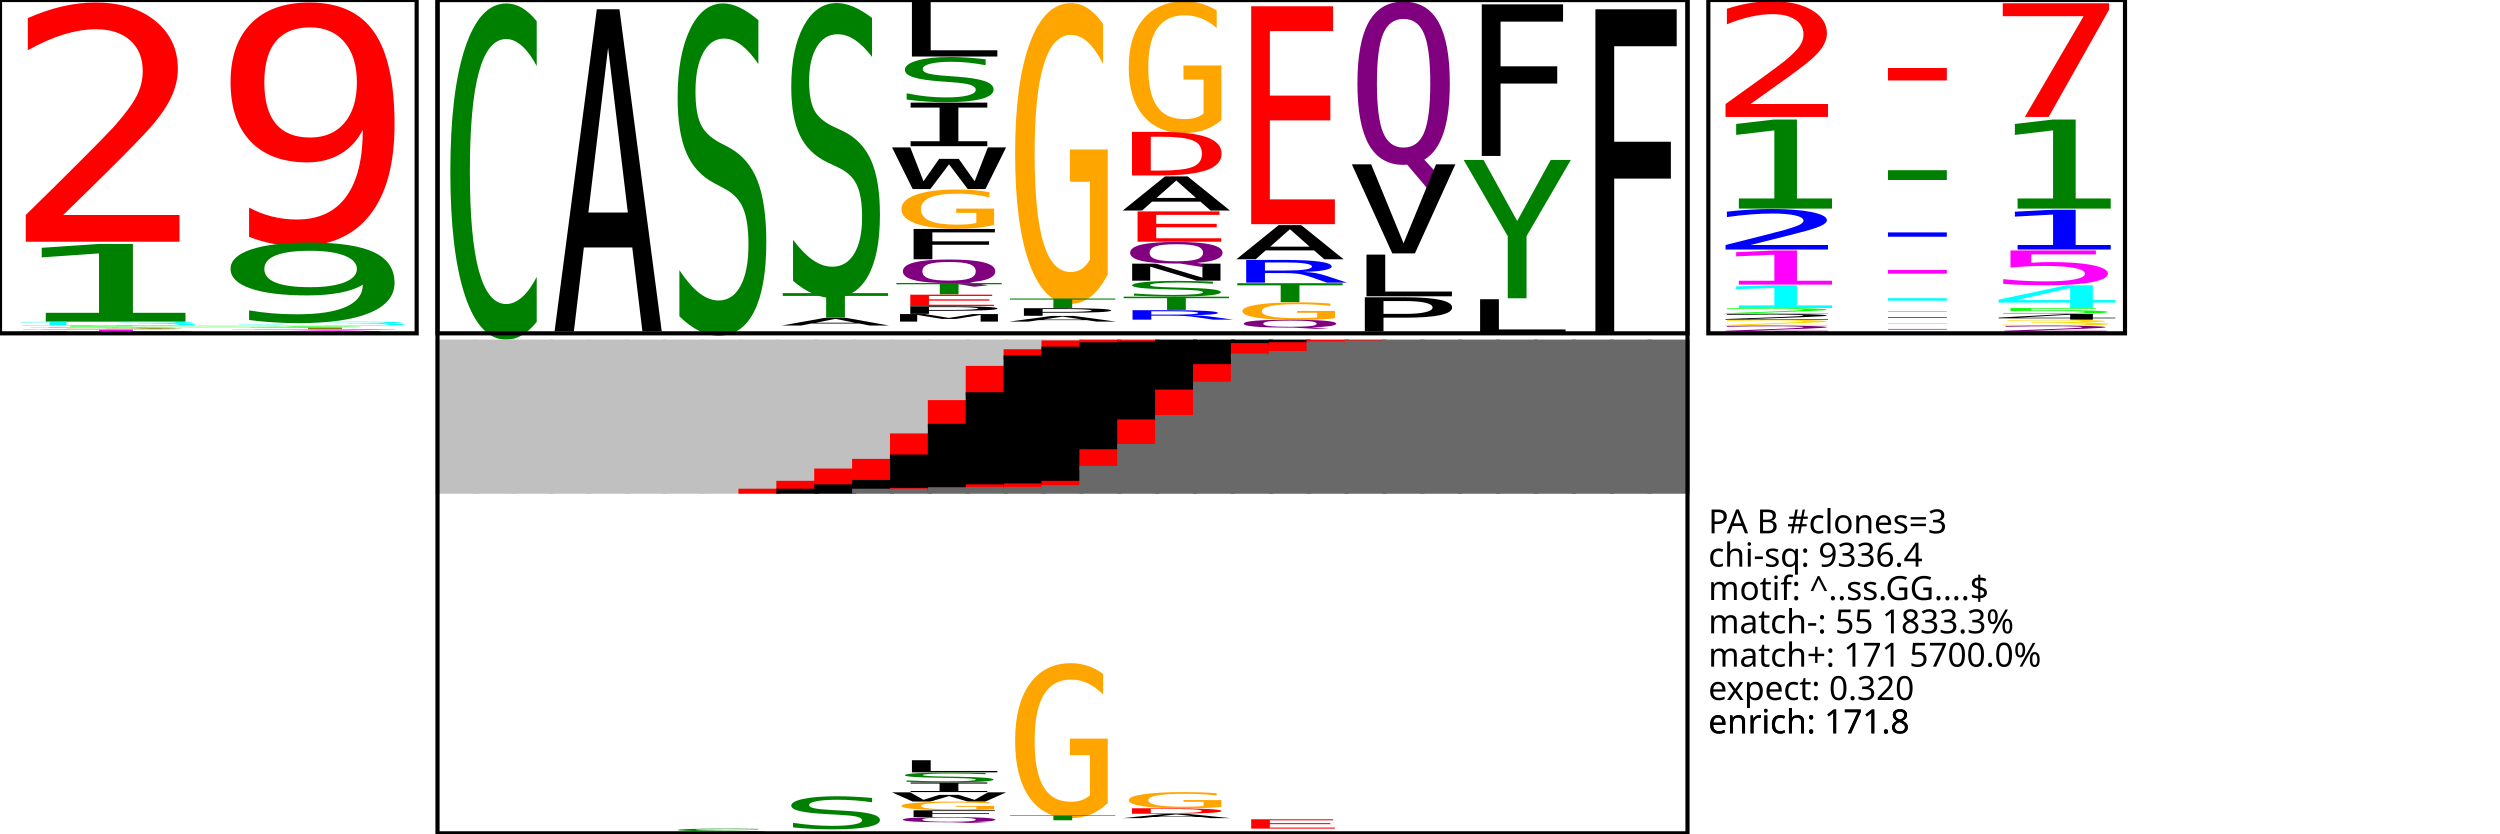
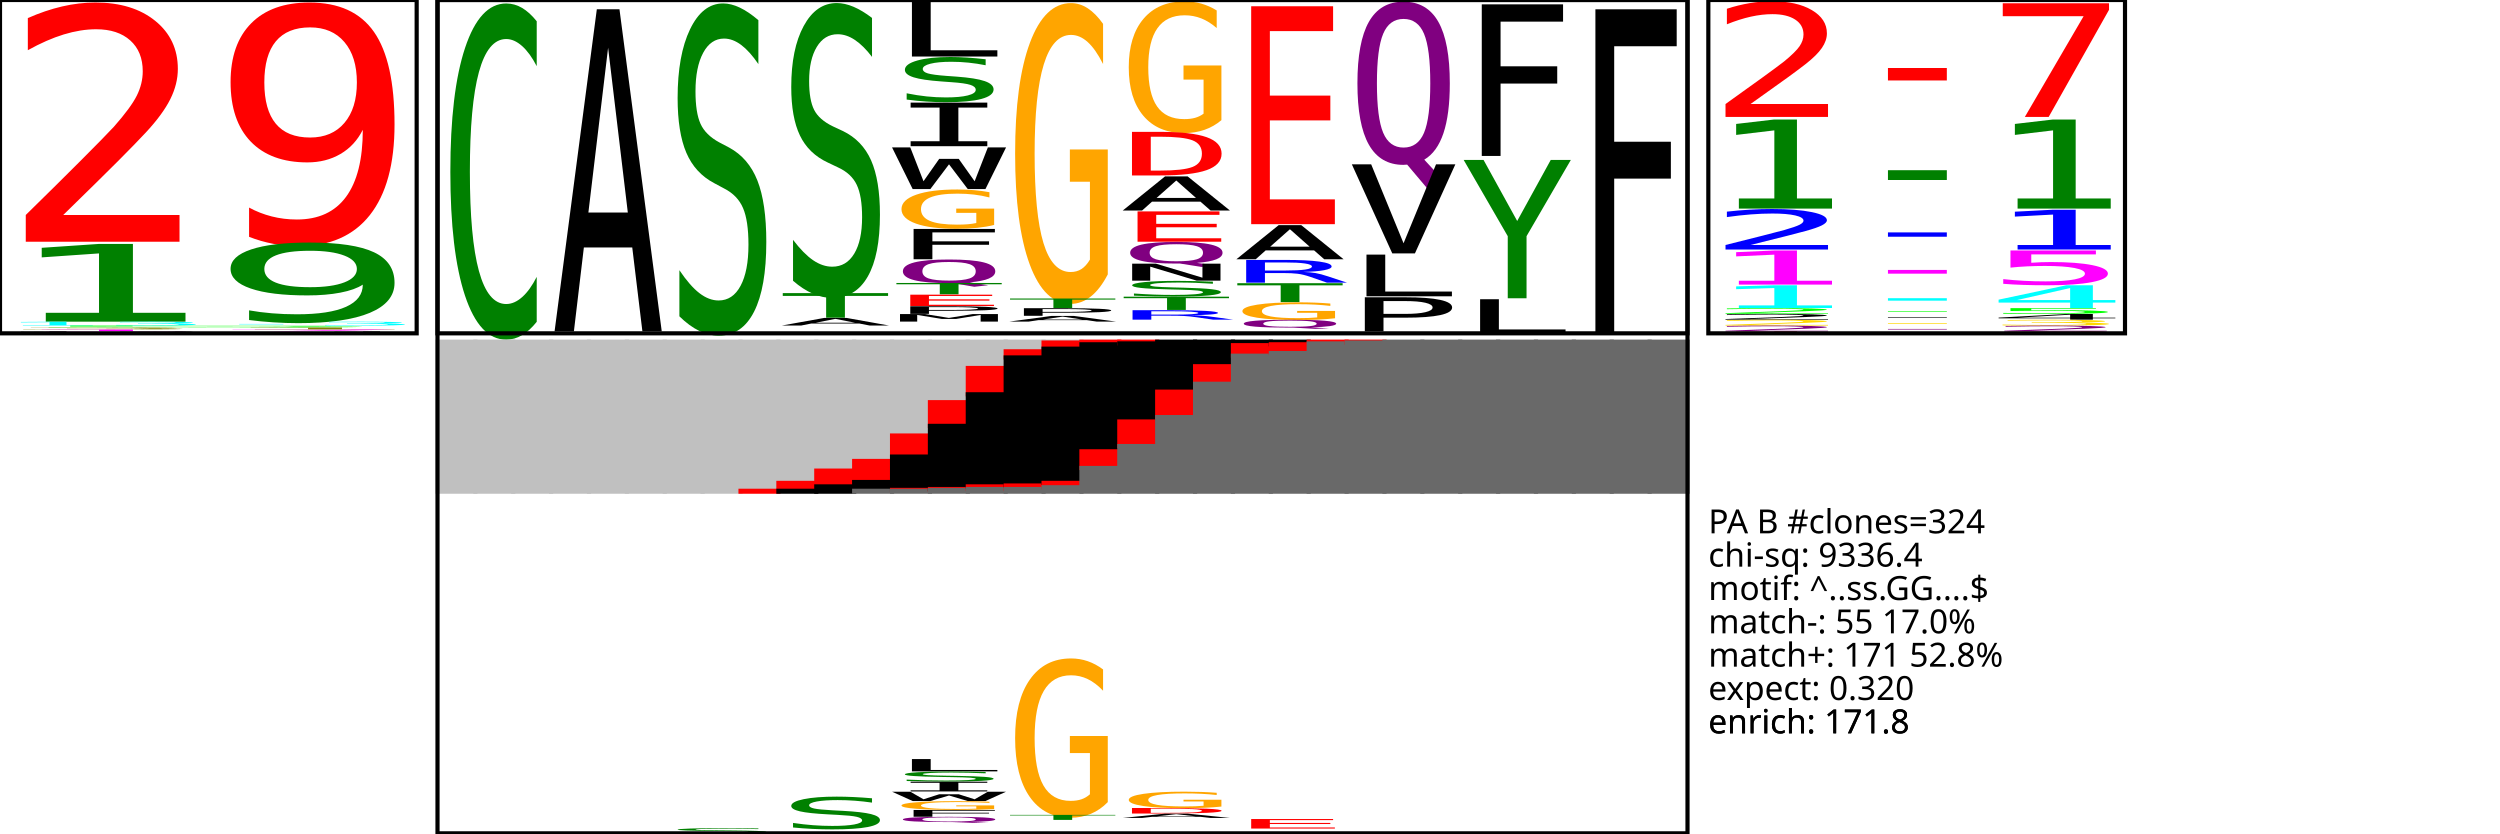
<svg xmlns="http://www.w3.org/2000/svg" width="600" height="200" version="1.1">
  <text x="0" y="75" font-size="100" font-family="monospace" fill="red" transform="scale(0.833333,0.773489)">29</text>
  <text x="0" y="301.829" font-size="100" font-family="monospace" fill="green" transform="scale(0.833333,0.25575)">19</text>
  <text x="0" y="6262.5" font-size="100" font-family="monospace" fill="cyan" transform="scale(0.416667,0.012476)">13-3</text>
  <text x="0" y="12600" font-size="100" font-family="monospace" fill="lime" transform="scale(1.666667,0.006238)">5</text>
  <text x="0" y="12675" font-size="100" font-family="monospace" fill="olive" transform="scale(0.833333,0.006238)">31</text>
  <text x="0" y="12750" font-size="100" font-family="monospace" fill="magenta" transform="scale(0.833333,0.006238)">17</text>
  <text x="0" y="12825" font-size="100" font-family="monospace" fill="black" transform="scale(0.416667,0.006238)">13-1</text>
  <rect x="0" y="0" height="80" width="100" style="fill:none;stroke:black;stroke-width:1" />
  <text x="231" y="75" font-size="100" font-family="monospace" fill="green" transform="scale(0.454545,1.066667)">C</text>
  <text x="291" y="75" font-size="100" font-family="monospace" fill="black" transform="scale(0.454545,1.060429)">A</text>
  <text x="351" y="75" font-size="100" font-family="monospace" fill="green" transform="scale(0.454545,1.054191)">S</text>
  <text x="411" y="75" font-size="100" font-family="monospace" fill="green" transform="scale(0.454545,0.935673)">S</text>
  <text x="411" y="940.385" font-size="100" font-family="monospace" fill="green" transform="scale(0.454545,0.081092)">T</text>
  <text x="411" y="3131.25" font-size="100" font-family="monospace" fill="black" transform="scale(0.454545,0.024951)">A</text>
  <text x="471" y="75" font-size="100" font-family="monospace" fill="black" transform="scale(0.454545,0.180897)">L</text>
  <text x="471" y="169.565" font-size="100" font-family="monospace" fill="green" transform="scale(0.454545,0.14347)">S</text>
  <text x="471" y="244.565" font-size="100" font-family="monospace" fill="black" transform="scale(0.454545,0.14347)">I</text>
  <text x="471" y="330.682" font-size="100" font-family="monospace" fill="black" transform="scale(0.454545,0.137232)">W</text>
  <text x="471" y="438.75" font-size="100" font-family="monospace" fill="orange" transform="scale(0.454545,0.124756)">G</text>
  <text x="471" y="623.438" font-size="100" font-family="monospace" fill="black" transform="scale(0.454545,0.099805)">F</text>
  <text x="471" y="906.25" font-size="100" font-family="monospace" fill="purple" transform="scale(0.454545,0.074854)">Q</text>
  <text x="471" y="1887.5" font-size="100" font-family="monospace" fill="green" transform="scale(0.454545,0.037427)">T</text>
  <text x="471" y="1962.5" font-size="100" font-family="monospace" fill="red" transform="scale(0.454545,0.037427)">E</text>
  <text x="471" y="3018.75" font-size="100" font-family="monospace" fill="black" transform="scale(0.454545,0.024951)">P</text>
  <text x="471" y="3093.75" font-size="100" font-family="monospace" fill="black" transform="scale(0.454545,0.024951)">M</text>
  <text x="531" y="75" font-size="100" font-family="monospace" fill="orange" transform="scale(0.454545,0.954386)">G</text>
  <text x="531" y="2370" font-size="100" font-family="monospace" fill="green" transform="scale(0.454545,0.031189)">T</text>
  <text x="531" y="3037.5" font-size="100" font-family="monospace" fill="black" transform="scale(0.454545,0.024951)">P</text>
  <text x="531" y="4125" font-size="100" font-family="monospace" fill="black" transform="scale(0.454545,0.018713)">A</text>
  <text x="591" y="75" font-size="100" font-family="monospace" fill="orange" transform="scale(0.454545,0.417934)">G</text>
  <text x="591" y="293.478" font-size="100" font-family="monospace" fill="red" transform="scale(0.454545,0.14347)">D</text>
  <text x="591" y="450" font-size="100" font-family="monospace" fill="black" transform="scale(0.454545,0.112281)">A</text>
  <text x="591" y="581.25" font-size="100" font-family="monospace" fill="red" transform="scale(0.454545,0.099805)">E</text>
  <text x="591" y="920.455" font-size="100" font-family="monospace" fill="purple" transform="scale(0.454545,0.068616)">Q</text>
  <text x="591" y="1200" font-size="100" font-family="monospace" fill="black" transform="scale(0.454545,0.05614)">N</text>
  <text x="591" y="1425" font-size="100" font-family="monospace" fill="green" transform="scale(0.454545,0.049903)">S</text>
  <text x="591" y="1703.571" font-size="100" font-family="monospace" fill="green" transform="scale(0.454545,0.043665)">T</text>
  <text x="591" y="2460" font-size="100" font-family="monospace" fill="blue" transform="scale(0.454545,0.031189)">R</text>
  <text x="651" y="75" font-size="100" font-family="monospace" fill="red" transform="scale(0.454545,0.717349)">E</text>
  <text x="651" y="554.167" font-size="100" font-family="monospace" fill="black" transform="scale(0.454545,0.112281)">A</text>
  <text x="651" y="906.25" font-size="100" font-family="monospace" fill="blue" transform="scale(0.454545,0.074854)">R</text>
  <text x="651" y="1162.5" font-size="100" font-family="monospace" fill="green" transform="scale(0.454545,0.062378)">T</text>
  <text x="651" y="1366.667" font-size="100" font-family="monospace" fill="orange" transform="scale(0.454545,0.05614)">G</text>
  <text x="651" y="3150" font-size="100" font-family="monospace" fill="purple" transform="scale(0.454545,0.024951)">Q</text>
  <text x="711" y="75" font-size="100" font-family="monospace" fill="purple" transform="scale(0.454545,0.517739)">Q</text>
  <text x="711" y="207.447" font-size="100" font-family="monospace" fill="black" transform="scale(0.454545,0.293177)">V</text>
  <text x="711" y="518.182" font-size="100" font-family="monospace" fill="black" transform="scale(0.454545,0.137232)">L</text>
  <text x="711" y="708.333" font-size="100" font-family="monospace" fill="black" transform="scale(0.454545,0.112281)">P</text>
  <text x="771" y="75" font-size="100" font-family="monospace" fill="black" transform="scale(0.454545,0.499025)">F</text>
  <text x="771" y="157.192" font-size="100" font-family="monospace" fill="green" transform="scale(0.454545,0.455361)">Y</text>
  <text x="771" y="712.5" font-size="100" font-family="monospace" fill="black" transform="scale(0.454545,0.112281)">L</text>
  <text x="831" y="75" font-size="100" font-family="monospace" fill="black" transform="scale(0.454545,1.066667)">F</text>
  <rect x="105" y="0" height="80" width="300" style="fill:none;stroke:black;stroke-width:1" />
  <rect x="105.0" y="82" height="36.0" width="9.091" style="fill:silver;stroke:silver;stroke-width:1" />
  <rect x="105.0" y="118.0" height="0.0" width="9.091" style="fill:red;stroke:red;stroke-width:1" />
  <rect x="105.0" y="118.0" height="0.0" width="9.091" style="fill:black;stroke:black;stroke-width:1" />
  <rect x="105.0" y="118.0" height="0.0" width="9.091" style="fill:red;stroke:red;stroke-width:1" />
  <rect x="105.0" y="118.0" height="0.0" width="9.091" style="fill:dimgray;stroke:dimgray;stroke-width:1" />
  <rect x="114.091" y="82" height="36.0" width="9.091" style="fill:silver;stroke:silver;stroke-width:1" />
  <rect x="114.091" y="118.0" height="0.0" width="9.091" style="fill:red;stroke:red;stroke-width:1" />
  <rect x="114.091" y="118.0" height="0.0" width="9.091" style="fill:black;stroke:black;stroke-width:1" />
  <rect x="114.091" y="118.0" height="0.0" width="9.091" style="fill:red;stroke:red;stroke-width:1" />
  <rect x="114.091" y="118.0" height="0.0" width="9.091" style="fill:dimgray;stroke:dimgray;stroke-width:1" />
  <rect x="123.182" y="82" height="36.0" width="9.091" style="fill:silver;stroke:silver;stroke-width:1" />
  <rect x="123.182" y="118.0" height="0.0" width="9.091" style="fill:red;stroke:red;stroke-width:1" />
  <rect x="123.182" y="118.0" height="0.0" width="9.091" style="fill:black;stroke:black;stroke-width:1" />
  <rect x="123.182" y="118.0" height="0.0" width="9.091" style="fill:red;stroke:red;stroke-width:1" />
  <rect x="123.182" y="118.0" height="0.0" width="9.091" style="fill:dimgray;stroke:dimgray;stroke-width:1" />
  <rect x="132.273" y="82" height="36.0" width="9.091" style="fill:silver;stroke:silver;stroke-width:1" />
  <rect x="132.273" y="118.0" height="0.0" width="9.091" style="fill:red;stroke:red;stroke-width:1" />
  <rect x="132.273" y="118.0" height="0.0" width="9.091" style="fill:black;stroke:black;stroke-width:1" />
  <rect x="132.273" y="118.0" height="0.0" width="9.091" style="fill:red;stroke:red;stroke-width:1" />
  <rect x="132.273" y="118.0" height="0.0" width="9.091" style="fill:dimgray;stroke:dimgray;stroke-width:1" />
  <rect x="141.364" y="82" height="36.0" width="9.091" style="fill:silver;stroke:silver;stroke-width:1" />
  <rect x="141.364" y="118.0" height="0.0" width="9.091" style="fill:red;stroke:red;stroke-width:1" />
  <rect x="141.364" y="118.0" height="0.0" width="9.091" style="fill:black;stroke:black;stroke-width:1" />
  <rect x="141.364" y="118.0" height="0.0" width="9.091" style="fill:red;stroke:red;stroke-width:1" />
  <rect x="141.364" y="118.0" height="0.0" width="9.091" style="fill:dimgray;stroke:dimgray;stroke-width:1" />
  <rect x="150.455" y="82" height="36.0" width="9.091" style="fill:silver;stroke:silver;stroke-width:1" />
  <rect x="150.455" y="118.0" height="0.0" width="9.091" style="fill:red;stroke:red;stroke-width:1" />
  <rect x="150.455" y="118.0" height="0.0" width="9.091" style="fill:black;stroke:black;stroke-width:1" />
  <rect x="150.455" y="118.0" height="0.0" width="9.091" style="fill:red;stroke:red;stroke-width:1" />
  <rect x="150.455" y="118.0" height="0.0" width="9.091" style="fill:dimgray;stroke:dimgray;stroke-width:1" />
  <rect x="159.545" y="82" height="36.0" width="9.091" style="fill:silver;stroke:silver;stroke-width:1" />
  <rect x="159.545" y="118.0" height="0.0" width="9.091" style="fill:red;stroke:red;stroke-width:1" />
  <rect x="159.545" y="118.0" height="0.0" width="9.091" style="fill:black;stroke:black;stroke-width:1" />
  <rect x="159.545" y="118.0" height="0.0" width="9.091" style="fill:red;stroke:red;stroke-width:1" />
  <rect x="159.545" y="118.0" height="0.0" width="9.091" style="fill:dimgray;stroke:dimgray;stroke-width:1" />
  <rect x="168.636" y="82" height="36.0" width="9.091" style="fill:silver;stroke:silver;stroke-width:1" />
  <rect x="168.636" y="118.0" height="0.0" width="9.091" style="fill:red;stroke:red;stroke-width:1" />
  <rect x="168.636" y="118.0" height="0.0" width="9.091" style="fill:black;stroke:black;stroke-width:1" />
  <rect x="168.636" y="118.0" height="0.0" width="9.091" style="fill:red;stroke:red;stroke-width:1" />
  <rect x="168.636" y="118.0" height="0.0" width="9.091" style="fill:dimgray;stroke:dimgray;stroke-width:1" />
  <rect x="177.727" y="82" height="35.789" width="9.091" style="fill:silver;stroke:silver;stroke-width:1" />
  <rect x="177.727" y="117.789" height="0.211" width="9.091" style="fill:red;stroke:red;stroke-width:1" />
  <rect x="177.727" y="118.0" height="0.0" width="9.091" style="fill:black;stroke:black;stroke-width:1" />
  <rect x="177.727" y="118.0" height="0.0" width="9.091" style="fill:red;stroke:red;stroke-width:1" />
  <rect x="177.727" y="118.0" height="0.0" width="9.091" style="fill:dimgray;stroke:dimgray;stroke-width:1" />
  <rect x="186.818" y="82" height="33.895" width="9.091" style="fill:silver;stroke:silver;stroke-width:1" />
  <rect x="186.818" y="115.895" height="1.895" width="9.091" style="fill:red;stroke:red;stroke-width:1" />
  <rect x="186.818" y="117.789" height="0.211" width="9.091" style="fill:black;stroke:black;stroke-width:1" />
  <rect x="186.818" y="118.0" height="0.0" width="9.091" style="fill:red;stroke:red;stroke-width:1" />
  <rect x="186.818" y="118.0" height="0.0" width="9.091" style="fill:dimgray;stroke:dimgray;stroke-width:1" />
  <rect x="195.909" y="82" height="30.947" width="9.091" style="fill:silver;stroke:silver;stroke-width:1" />
  <rect x="195.909" y="112.947" height="3.789" width="9.091" style="fill:red;stroke:red;stroke-width:1" />
  <rect x="195.909" y="116.737" height="1.263" width="9.091" style="fill:black;stroke:black;stroke-width:1" />
  <rect x="195.909" y="118" height="0.0" width="9.091" style="fill:red;stroke:red;stroke-width:1" />
  <rect x="195.909" y="118" height="0.0" width="9.091" style="fill:dimgray;stroke:dimgray;stroke-width:1" />
  <rect x="205.0" y="82" height="28.632" width="9.091" style="fill:silver;stroke:silver;stroke-width:1" />
  <rect x="205.0" y="110.632" height="5.053" width="9.091" style="fill:red;stroke:red;stroke-width:1" />
  <rect x="205.0" y="115.684" height="2.105" width="9.091" style="fill:black;stroke:black;stroke-width:1" />
  <rect x="205.0" y="117.789" height="0.0" width="9.091" style="fill:red;stroke:red;stroke-width:1" />
  <rect x="205.0" y="117.789" height="0.211" width="9.091" style="fill:dimgray;stroke:dimgray;stroke-width:1" />
  <rect x="214.091" y="82" height="22.526" width="9.091" style="fill:silver;stroke:silver;stroke-width:1" />
  <rect x="214.091" y="104.526" height="5.053" width="9.091" style="fill:red;stroke:red;stroke-width:1" />
  <rect x="214.091" y="109.579" height="8.0" width="9.091" style="fill:black;stroke:black;stroke-width:1" />
  <rect x="214.091" y="117.579" height="0.211" width="9.091" style="fill:red;stroke:red;stroke-width:1" />
  <rect x="214.091" y="117.789" height="0.211" width="9.091" style="fill:dimgray;stroke:dimgray;stroke-width:1" />
  <rect x="223.182" y="82" height="14.526" width="9.091" style="fill:silver;stroke:silver;stroke-width:1" />
  <rect x="223.182" y="96.526" height="5.684" width="9.091" style="fill:red;stroke:red;stroke-width:1" />
  <rect x="223.182" y="102.211" height="15.158" width="9.091" style="fill:black;stroke:black;stroke-width:1" />
  <rect x="223.182" y="117.368" height="0.211" width="9.091" style="fill:red;stroke:red;stroke-width:1" />
  <rect x="223.182" y="117.579" height="0.421" width="9.091" style="fill:dimgray;stroke:dimgray;stroke-width:1" />
  <rect x="232.273" y="82" height="6.316" width="9.091" style="fill:silver;stroke:silver;stroke-width:1" />
  <rect x="232.273" y="88.316" height="6.316" width="9.091" style="fill:red;stroke:red;stroke-width:1" />
  <rect x="232.273" y="94.632" height="22.105" width="9.091" style="fill:black;stroke:black;stroke-width:1" />
  <rect x="232.273" y="116.737" height="0.632" width="9.091" style="fill:red;stroke:red;stroke-width:1" />
  <rect x="232.273" y="117.368" height="0.632" width="9.091" style="fill:dimgray;stroke:dimgray;stroke-width:1" />
  <rect x="241.364" y="82" height="2.316" width="9.091" style="fill:silver;stroke:silver;stroke-width:1" />
  <rect x="241.364" y="84.316" height="1.474" width="9.091" style="fill:red;stroke:red;stroke-width:1" />
  <rect x="241.364" y="85.789" height="30.737" width="9.091" style="fill:black;stroke:black;stroke-width:1" />
  <rect x="241.364" y="116.526" height="0.842" width="9.091" style="fill:red;stroke:red;stroke-width:1" />
  <rect x="241.364" y="117.368" height="0.632" width="9.091" style="fill:dimgray;stroke:dimgray;stroke-width:1" />
  <rect x="250.455" y="82" height="0.211" width="9.091" style="fill:silver;stroke:silver;stroke-width:1" />
  <rect x="250.455" y="82.211" height="1.474" width="9.091" style="fill:red;stroke:red;stroke-width:1" />
  <rect x="250.455" y="83.684" height="32.211" width="9.091" style="fill:black;stroke:black;stroke-width:1" />
  <rect x="250.455" y="115.895" height="1.053" width="9.091" style="fill:red;stroke:red;stroke-width:1" />
  <rect x="250.455" y="116.947" height="1.053" width="9.091" style="fill:dimgray;stroke:dimgray;stroke-width:1" />
  <rect x="259.545" y="82" height="0.0" width="9.091" style="fill:silver;stroke:silver;stroke-width:1" />
  <rect x="259.545" y="82.0" height="0.632" width="9.091" style="fill:red;stroke:red;stroke-width:1" />
  <rect x="259.545" y="82.632" height="25.684" width="9.091" style="fill:black;stroke:black;stroke-width:1" />
  <rect x="259.545" y="108.316" height="4.0" width="9.091" style="fill:red;stroke:red;stroke-width:1" />
  <rect x="259.545" y="112.316" height="5.684" width="9.091" style="fill:dimgray;stroke:dimgray;stroke-width:1" />
  <rect x="268.636" y="82" height="0.0" width="9.091" style="fill:silver;stroke:silver;stroke-width:1" />
  <rect x="268.636" y="82.0" height="0.421" width="9.091" style="fill:red;stroke:red;stroke-width:1" />
  <rect x="268.636" y="82.421" height="18.737" width="9.091" style="fill:black;stroke:black;stroke-width:1" />
  <rect x="268.636" y="101.158" height="5.895" width="9.091" style="fill:red;stroke:red;stroke-width:1" />
  <rect x="268.636" y="107.053" height="10.947" width="9.091" style="fill:dimgray;stroke:dimgray;stroke-width:1" />
  <rect x="277.727" y="82" height="0.0" width="9.091" style="fill:silver;stroke:silver;stroke-width:1" />
  <rect x="277.727" y="82.0" height="0.0" width="9.091" style="fill:red;stroke:red;stroke-width:1" />
  <rect x="277.727" y="82.0" height="12.0" width="9.091" style="fill:black;stroke:black;stroke-width:1" />
  <rect x="277.727" y="94.0" height="6.105" width="9.091" style="fill:red;stroke:red;stroke-width:1" />
  <rect x="277.727" y="100.105" height="17.895" width="9.091" style="fill:dimgray;stroke:dimgray;stroke-width:1" />
  <rect x="286.818" y="82" height="0.0" width="9.091" style="fill:silver;stroke:silver;stroke-width:1" />
  <rect x="286.818" y="82.0" height="0.0" width="9.091" style="fill:red;stroke:red;stroke-width:1" />
  <rect x="286.818" y="82.0" height="5.895" width="9.091" style="fill:black;stroke:black;stroke-width:1" />
  <rect x="286.818" y="87.895" height="4.211" width="9.091" style="fill:red;stroke:red;stroke-width:1" />
  <rect x="286.818" y="92.105" height="25.895" width="9.091" style="fill:dimgray;stroke:dimgray;stroke-width:1" />
  <rect x="295.909" y="82" height="0.0" width="9.091" style="fill:silver;stroke:silver;stroke-width:1" />
  <rect x="295.909" y="82.0" height="0.0" width="9.091" style="fill:red;stroke:red;stroke-width:1" />
  <rect x="295.909" y="82.0" height="0.842" width="9.091" style="fill:black;stroke:black;stroke-width:1" />
  <rect x="295.909" y="82.842" height="2.526" width="9.091" style="fill:red;stroke:red;stroke-width:1" />
  <rect x="295.909" y="85.368" height="32.632" width="9.091" style="fill:dimgray;stroke:dimgray;stroke-width:1" />
  <rect x="305.0" y="82" height="0.0" width="9.091" style="fill:silver;stroke:silver;stroke-width:1" />
  <rect x="305.0" y="82.0" height="0.0" width="9.091" style="fill:red;stroke:red;stroke-width:1" />
  <rect x="305.0" y="82.0" height="0.632" width="9.091" style="fill:black;stroke:black;stroke-width:1" />
  <rect x="305.0" y="82.632" height="2.105" width="9.091" style="fill:red;stroke:red;stroke-width:1" />
  <rect x="305.0" y="84.737" height="33.263" width="9.091" style="fill:dimgray;stroke:dimgray;stroke-width:1" />
  <rect x="314.091" y="82" height="0.0" width="9.091" style="fill:silver;stroke:silver;stroke-width:1" />
  <rect x="314.091" y="82.0" height="0.0" width="9.091" style="fill:red;stroke:red;stroke-width:1" />
  <rect x="314.091" y="82.0" height="0.0" width="9.091" style="fill:black;stroke:black;stroke-width:1" />
  <rect x="314.091" y="82.0" height="0.421" width="9.091" style="fill:red;stroke:red;stroke-width:1" />
  <rect x="314.091" y="82.421" height="35.579" width="9.091" style="fill:dimgray;stroke:dimgray;stroke-width:1" />
  <rect x="323.182" y="82" height="0.0" width="9.091" style="fill:silver;stroke:silver;stroke-width:1" />
  <rect x="323.182" y="82.0" height="0.0" width="9.091" style="fill:red;stroke:red;stroke-width:1" />
  <rect x="323.182" y="82.0" height="0.0" width="9.091" style="fill:black;stroke:black;stroke-width:1" />
  <rect x="323.182" y="82.0" height="0.211" width="9.091" style="fill:red;stroke:red;stroke-width:1" />
  <rect x="323.182" y="82.211" height="35.789" width="9.091" style="fill:dimgray;stroke:dimgray;stroke-width:1" />
  <rect x="332.273" y="82" height="0.0" width="9.091" style="fill:silver;stroke:silver;stroke-width:1" />
  <rect x="332.273" y="82.0" height="0.0" width="9.091" style="fill:red;stroke:red;stroke-width:1" />
  <rect x="332.273" y="82.0" height="0.0" width="9.091" style="fill:black;stroke:black;stroke-width:1" />
  <rect x="332.273" y="82.0" height="0.0" width="9.091" style="fill:red;stroke:red;stroke-width:1" />
  <rect x="332.273" y="82.0" height="36.0" width="9.091" style="fill:dimgray;stroke:dimgray;stroke-width:1" />
  <rect x="341.364" y="82" height="0.0" width="9.091" style="fill:silver;stroke:silver;stroke-width:1" />
  <rect x="341.364" y="82.0" height="0.0" width="9.091" style="fill:red;stroke:red;stroke-width:1" />
  <rect x="341.364" y="82.0" height="0.0" width="9.091" style="fill:black;stroke:black;stroke-width:1" />
  <rect x="341.364" y="82.0" height="0.0" width="9.091" style="fill:red;stroke:red;stroke-width:1" />
  <rect x="341.364" y="82.0" height="36.0" width="9.091" style="fill:dimgray;stroke:dimgray;stroke-width:1" />
  <rect x="350.455" y="82" height="0.0" width="9.091" style="fill:silver;stroke:silver;stroke-width:1" />
  <rect x="350.455" y="82.0" height="0.0" width="9.091" style="fill:red;stroke:red;stroke-width:1" />
  <rect x="350.455" y="82.0" height="0.0" width="9.091" style="fill:black;stroke:black;stroke-width:1" />
  <rect x="350.455" y="82.0" height="0.0" width="9.091" style="fill:red;stroke:red;stroke-width:1" />
  <rect x="350.455" y="82.0" height="36.0" width="9.091" style="fill:dimgray;stroke:dimgray;stroke-width:1" />
  <rect x="359.545" y="82" height="0.0" width="9.091" style="fill:silver;stroke:silver;stroke-width:1" />
  <rect x="359.545" y="82.0" height="0.0" width="9.091" style="fill:red;stroke:red;stroke-width:1" />
  <rect x="359.545" y="82.0" height="0.0" width="9.091" style="fill:black;stroke:black;stroke-width:1" />
  <rect x="359.545" y="82.0" height="0.0" width="9.091" style="fill:red;stroke:red;stroke-width:1" />
  <rect x="359.545" y="82.0" height="36.0" width="9.091" style="fill:dimgray;stroke:dimgray;stroke-width:1" />
  <rect x="368.636" y="82" height="0.0" width="9.091" style="fill:silver;stroke:silver;stroke-width:1" />
  <rect x="368.636" y="82.0" height="0.0" width="9.091" style="fill:red;stroke:red;stroke-width:1" />
  <rect x="368.636" y="82.0" height="0.0" width="9.091" style="fill:black;stroke:black;stroke-width:1" />
  <rect x="368.636" y="82.0" height="0.0" width="9.091" style="fill:red;stroke:red;stroke-width:1" />
  <rect x="368.636" y="82.0" height="36.0" width="9.091" style="fill:dimgray;stroke:dimgray;stroke-width:1" />
  <rect x="377.727" y="82" height="0.0" width="9.091" style="fill:silver;stroke:silver;stroke-width:1" />
  <rect x="377.727" y="82.0" height="0.0" width="9.091" style="fill:red;stroke:red;stroke-width:1" />
  <rect x="377.727" y="82.0" height="0.0" width="9.091" style="fill:black;stroke:black;stroke-width:1" />
  <rect x="377.727" y="82.0" height="0.0" width="9.091" style="fill:red;stroke:red;stroke-width:1" />
  <rect x="377.727" y="82.0" height="36.0" width="9.091" style="fill:dimgray;stroke:dimgray;stroke-width:1" />
  <rect x="386.818" y="82" height="0.0" width="9.091" style="fill:silver;stroke:silver;stroke-width:1" />
  <rect x="386.818" y="82.0" height="0.0" width="9.091" style="fill:red;stroke:red;stroke-width:1" />
  <rect x="386.818" y="82.0" height="0.0" width="9.091" style="fill:black;stroke:black;stroke-width:1" />
  <rect x="386.818" y="82.0" height="0.0" width="9.091" style="fill:red;stroke:red;stroke-width:1" />
  <rect x="386.818" y="82.0" height="36.0" width="9.091" style="fill:dimgray;stroke:dimgray;stroke-width:1" />
  <rect x="395.909" y="82" height="0.0" width="9.091" style="fill:silver;stroke:silver;stroke-width:1" />
  <rect x="395.909" y="82.0" height="0.0" width="9.091" style="fill:red;stroke:red;stroke-width:1" />
  <rect x="395.909" y="82.0" height="0.0" width="9.091" style="fill:black;stroke:black;stroke-width:1" />
  <rect x="395.909" y="82.0" height="0.0" width="9.091" style="fill:red;stroke:red;stroke-width:1" />
  <rect x="395.909" y="82.0" height="36.0" width="9.091" style="fill:dimgray;stroke:dimgray;stroke-width:1" />
-   <text x="351" y="13292.681" font-size="100" font-family="monospace" fill="green" transform="scale(0.454545,0.015045)">S</text>
-   <text x="411" y="1893.625" font-size="100" font-family="monospace" fill="green" transform="scale(0.454545,0.105035)">S</text>
-   <text x="471" y="4649.477" font-size="100" font-family="monospace" fill="black" transform="scale(0.454545,0.039867)">L</text>
-   <text x="471" y="5937.384" font-size="100" font-family="monospace" fill="green" transform="scale(0.454545,0.031618)">S</text>
-   <text x="471" y="6012.384" font-size="100" font-family="monospace" fill="black" transform="scale(0.454545,0.031618)">I</text>
-   <text x="471" y="6360.674" font-size="100" font-family="monospace" fill="black" transform="scale(0.454545,0.030244)">W</text>
-   <text x="471" y="7071.741" font-size="100" font-family="monospace" fill="orange" transform="scale(0.454545,0.027494)">G</text>
-   <text x="471" y="8914.677" font-size="100" font-family="monospace" fill="black" transform="scale(0.454545,0.021995)">F</text>
-   <text x="471" y="11961.236" font-size="100" font-family="monospace" fill="purple" transform="scale(0.454545,0.016497)">Q</text>
-   <text x="531" y="397.893" font-size="100" font-family="monospace" fill="orange" transform="scale(0.454545,0.491743)">G</text>
-   <text x="531" y="12250.536" font-size="100" font-family="monospace" fill="green" transform="scale(0.454545,0.01607)">T</text>
-   <text x="591" y="3734.595" font-size="100" font-family="monospace" fill="orange" transform="scale(0.454545,0.051934)">G</text>
-   <text x="591" y="10954.038" font-size="100" font-family="monospace" fill="red" transform="scale(0.454545,0.017828)">D</text>
-   <text x="591" y="14071.827" font-size="100" font-family="monospace" fill="black" transform="scale(0.454545,0.013953)">A</text>
-   <text x="651" y="6447.65" font-size="100" font-family="monospace" fill="red" transform="scale(0.454545,0.030844)">E</text>
+   <text x="351" y="12120.002" font-size="100" font-family="monospace" fill="green" transform="scale(0.454545,0.0165)">S</text>
+   <text x="411" y="1912.993" font-size="100" font-family="monospace" fill="green" transform="scale(0.454545,0.103977)">S</text>
+   <text x="471" y="4571.193" font-size="100" font-family="monospace" fill="black" transform="scale(0.454545,0.040499)">L</text>
+   <text x="471" y="5838.679" font-size="100" font-family="monospace" fill="green" transform="scale(0.454545,0.03212)">S</text>
+   <text x="471" y="5913.679" font-size="100" font-family="monospace" fill="black" transform="scale(0.454545,0.03212)">I</text>
+   <text x="471" y="6257.482" font-size="100" font-family="monospace" fill="black" transform="scale(0.454545,0.030723)">W</text>
+   <text x="471" y="6958.231" font-size="100" font-family="monospace" fill="orange" transform="scale(0.454545,0.02793)">G</text>
+   <text x="471" y="8772.788" font-size="100" font-family="monospace" fill="black" transform="scale(0.454545,0.022344)">F</text>
+   <text x="471" y="11772.051" font-size="100" font-family="monospace" fill="purple" transform="scale(0.454545,0.016758)">Q</text>
+   <text x="531" y="386.856" font-size="100" font-family="monospace" fill="orange" transform="scale(0.454545,0.505459)">G</text>
+   <text x="531" y="11912.807" font-size="100" font-family="monospace" fill="green" transform="scale(0.454545,0.016518)">T</text>
+   <text x="591" y="3695.482" font-size="100" font-family="monospace" fill="orange" transform="scale(0.454545,0.052467)">G</text>
+   <text x="591" y="10840.098" font-size="100" font-family="monospace" fill="red" transform="scale(0.454545,0.018011)">D</text>
+   <text x="591" y="13926.237" font-size="100" font-family="monospace" fill="black" transform="scale(0.454545,0.014096)">A</text>
+   <text x="651" y="6337.767" font-size="100" font-family="monospace" fill="red" transform="scale(0.454545,0.031376)">E</text>
  <rect x="105" y="0" height="200.0" width="300" style="fill:none;stroke:black;stroke-width:1" />
  <text x="738" y="75" font-size="100" font-family="monospace" fill="red" transform="scale(0.555556,0.374269)">2-7</text>
  <text x="738" y="170.745" font-size="100" font-family="monospace" fill="green" transform="scale(0.555556,0.293177)">1-1</text>
  <text x="738" y="457.143" font-size="100" font-family="monospace" fill="blue" transform="scale(0.555556,0.130994)">2-1</text>
  <text x="738" y="608.333" font-size="100" font-family="monospace" fill="magenta" transform="scale(0.555556,0.112281)">1-5</text>
  <text x="738" y="987.5" font-size="100" font-family="monospace" fill="cyan" transform="scale(0.555556,0.074854)">1-4</text>
  <text x="738" y="4025" font-size="100" font-family="monospace" fill="lime" transform="scale(0.555556,0.018713)">2-5</text>
  <text x="738" y="4100" font-size="100" font-family="monospace" fill="black" transform="scale(0.555556,0.018713)">2-4</text>
  <text x="738" y="4175" font-size="100" font-family="monospace" fill="gold" transform="scale(0.555556,0.018713)">2-3</text>
  <text x="738" y="4250" font-size="100" font-family="monospace" fill="purple" transform="scale(0.555556,0.018713)">2-2</text>
  <text x="738" y="12825" font-size="100" font-family="monospace" fill="maroon" transform="scale(0.555556,0.006238)">1-3</text>
  <rect x="410" y="0" height="80" width="100" style="fill:none;stroke:black;stroke-width:1" />
-   <text x="410.000" y="128.000" font-size="8.0" font-weight="normal" font-family="Droid Sans Mono" fill="black" xml:space="preserve">PA B #clones=3</text>
+   <text x="410.000" y="128.000" font-size="8.0" font-weight="normal" font-family="Droid Sans Mono" fill="black" xml:space="preserve">PA B #clones=324</text>
  <text x="410.000" y="136.000" font-size="8.0" font-weight="normal" font-family="Droid Sans Mono" fill="black" xml:space="preserve">chi-sq: 9336.4</text>
  <text x="410.000" y="144.000" font-size="8.0" font-weight="normal" font-family="Droid Sans Mono" fill="black" xml:space="preserve">motif: ^..ss.GG....$</text>
-   <text x="410.000" y="152.000" font-size="8.0" font-weight="normal" font-family="Droid Sans Mono" fill="black" xml:space="preserve">match-: 55 1833.3%</text>
-   <text x="410.000" y="160.000" font-size="8.0" font-weight="normal" font-family="Droid Sans Mono" fill="black" xml:space="preserve">match+: 171 5700.0%</text>
+   <text x="410.000" y="152.000" font-size="8.0" font-weight="normal" font-family="Droid Sans Mono" fill="black" xml:space="preserve">match-: 55 17.0%</text>
+   <text x="410.000" y="160.000" font-size="8.0" font-weight="normal" font-family="Droid Sans Mono" fill="black" xml:space="preserve">match+: 171 52.8%</text>
  <text x="410.000" y="168.000" font-size="8.0" font-weight="normal" font-family="Droid Sans Mono" fill="black" xml:space="preserve">expect: 0.320</text>
  <text x="410.000" y="176.000" font-size="8.0" font-weight="normal" font-family="Droid Sans Mono" fill="black" xml:space="preserve">enrich: 171.8</text>
  <text x="410.000" y="176.000" font-size="8.0" font-weight="normal" font-family="Droid Sans Mono" fill="black" xml:space="preserve">enrich: 171.8</text>
</svg>
